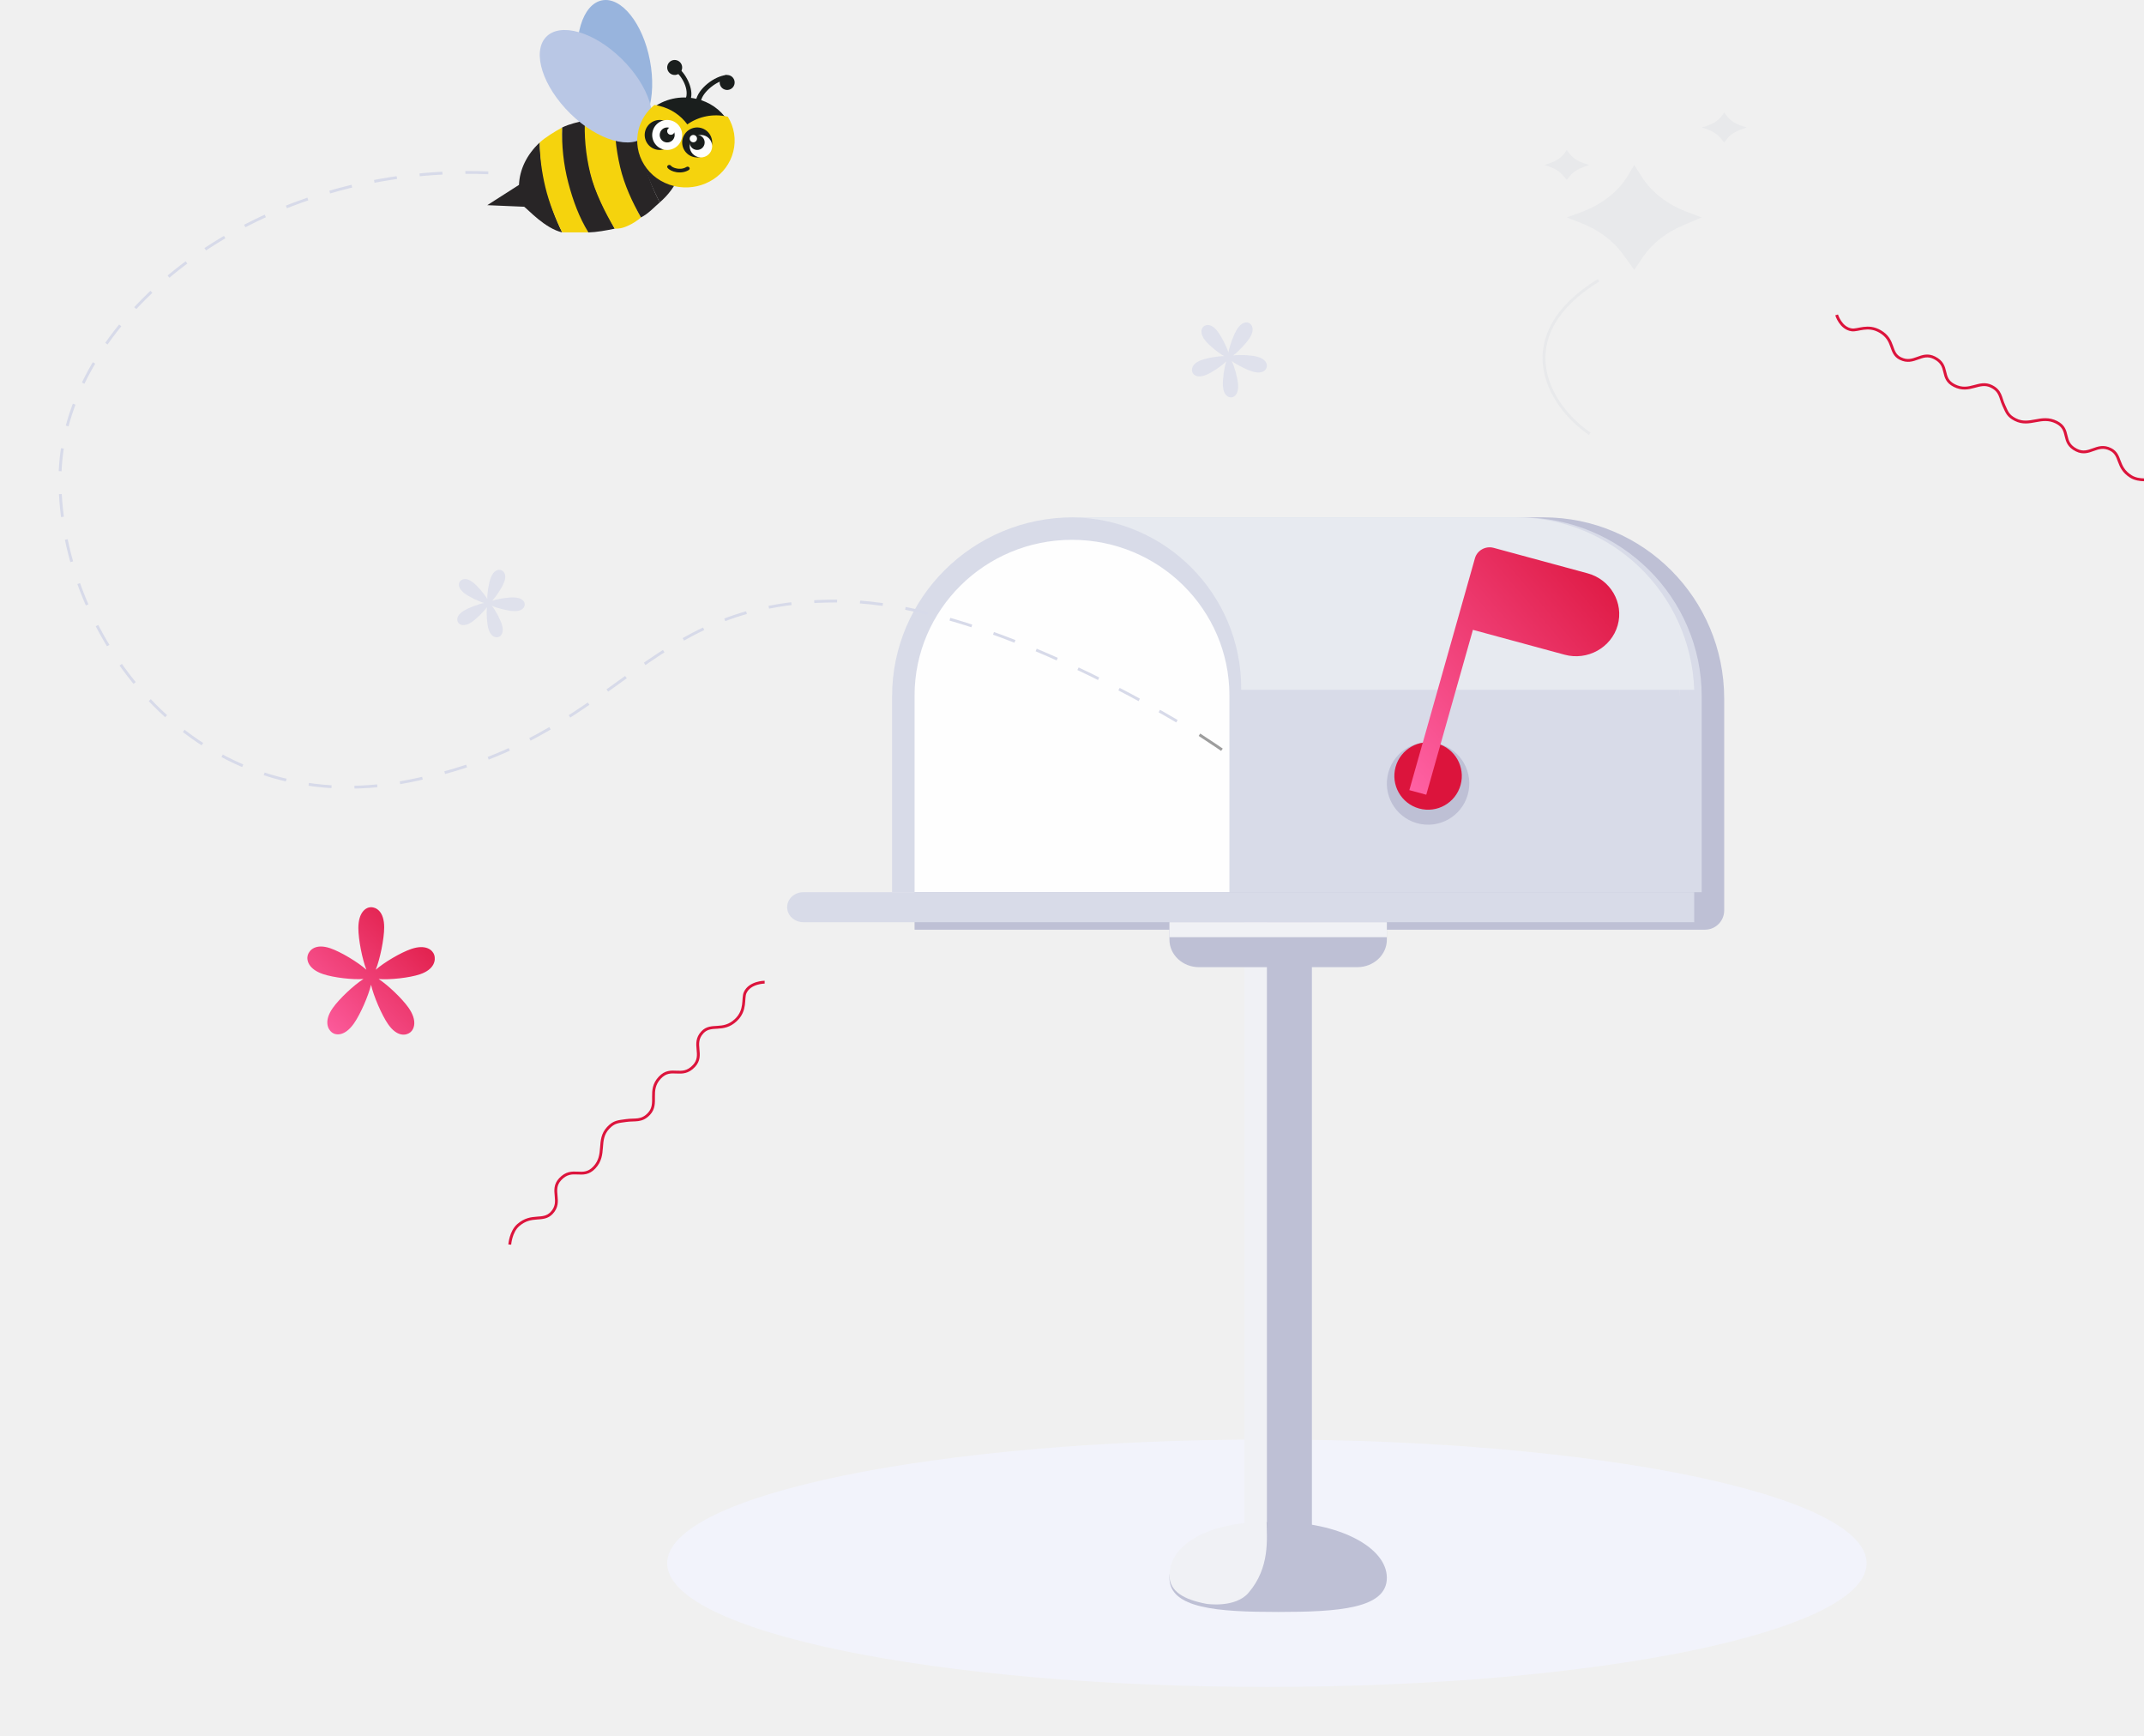
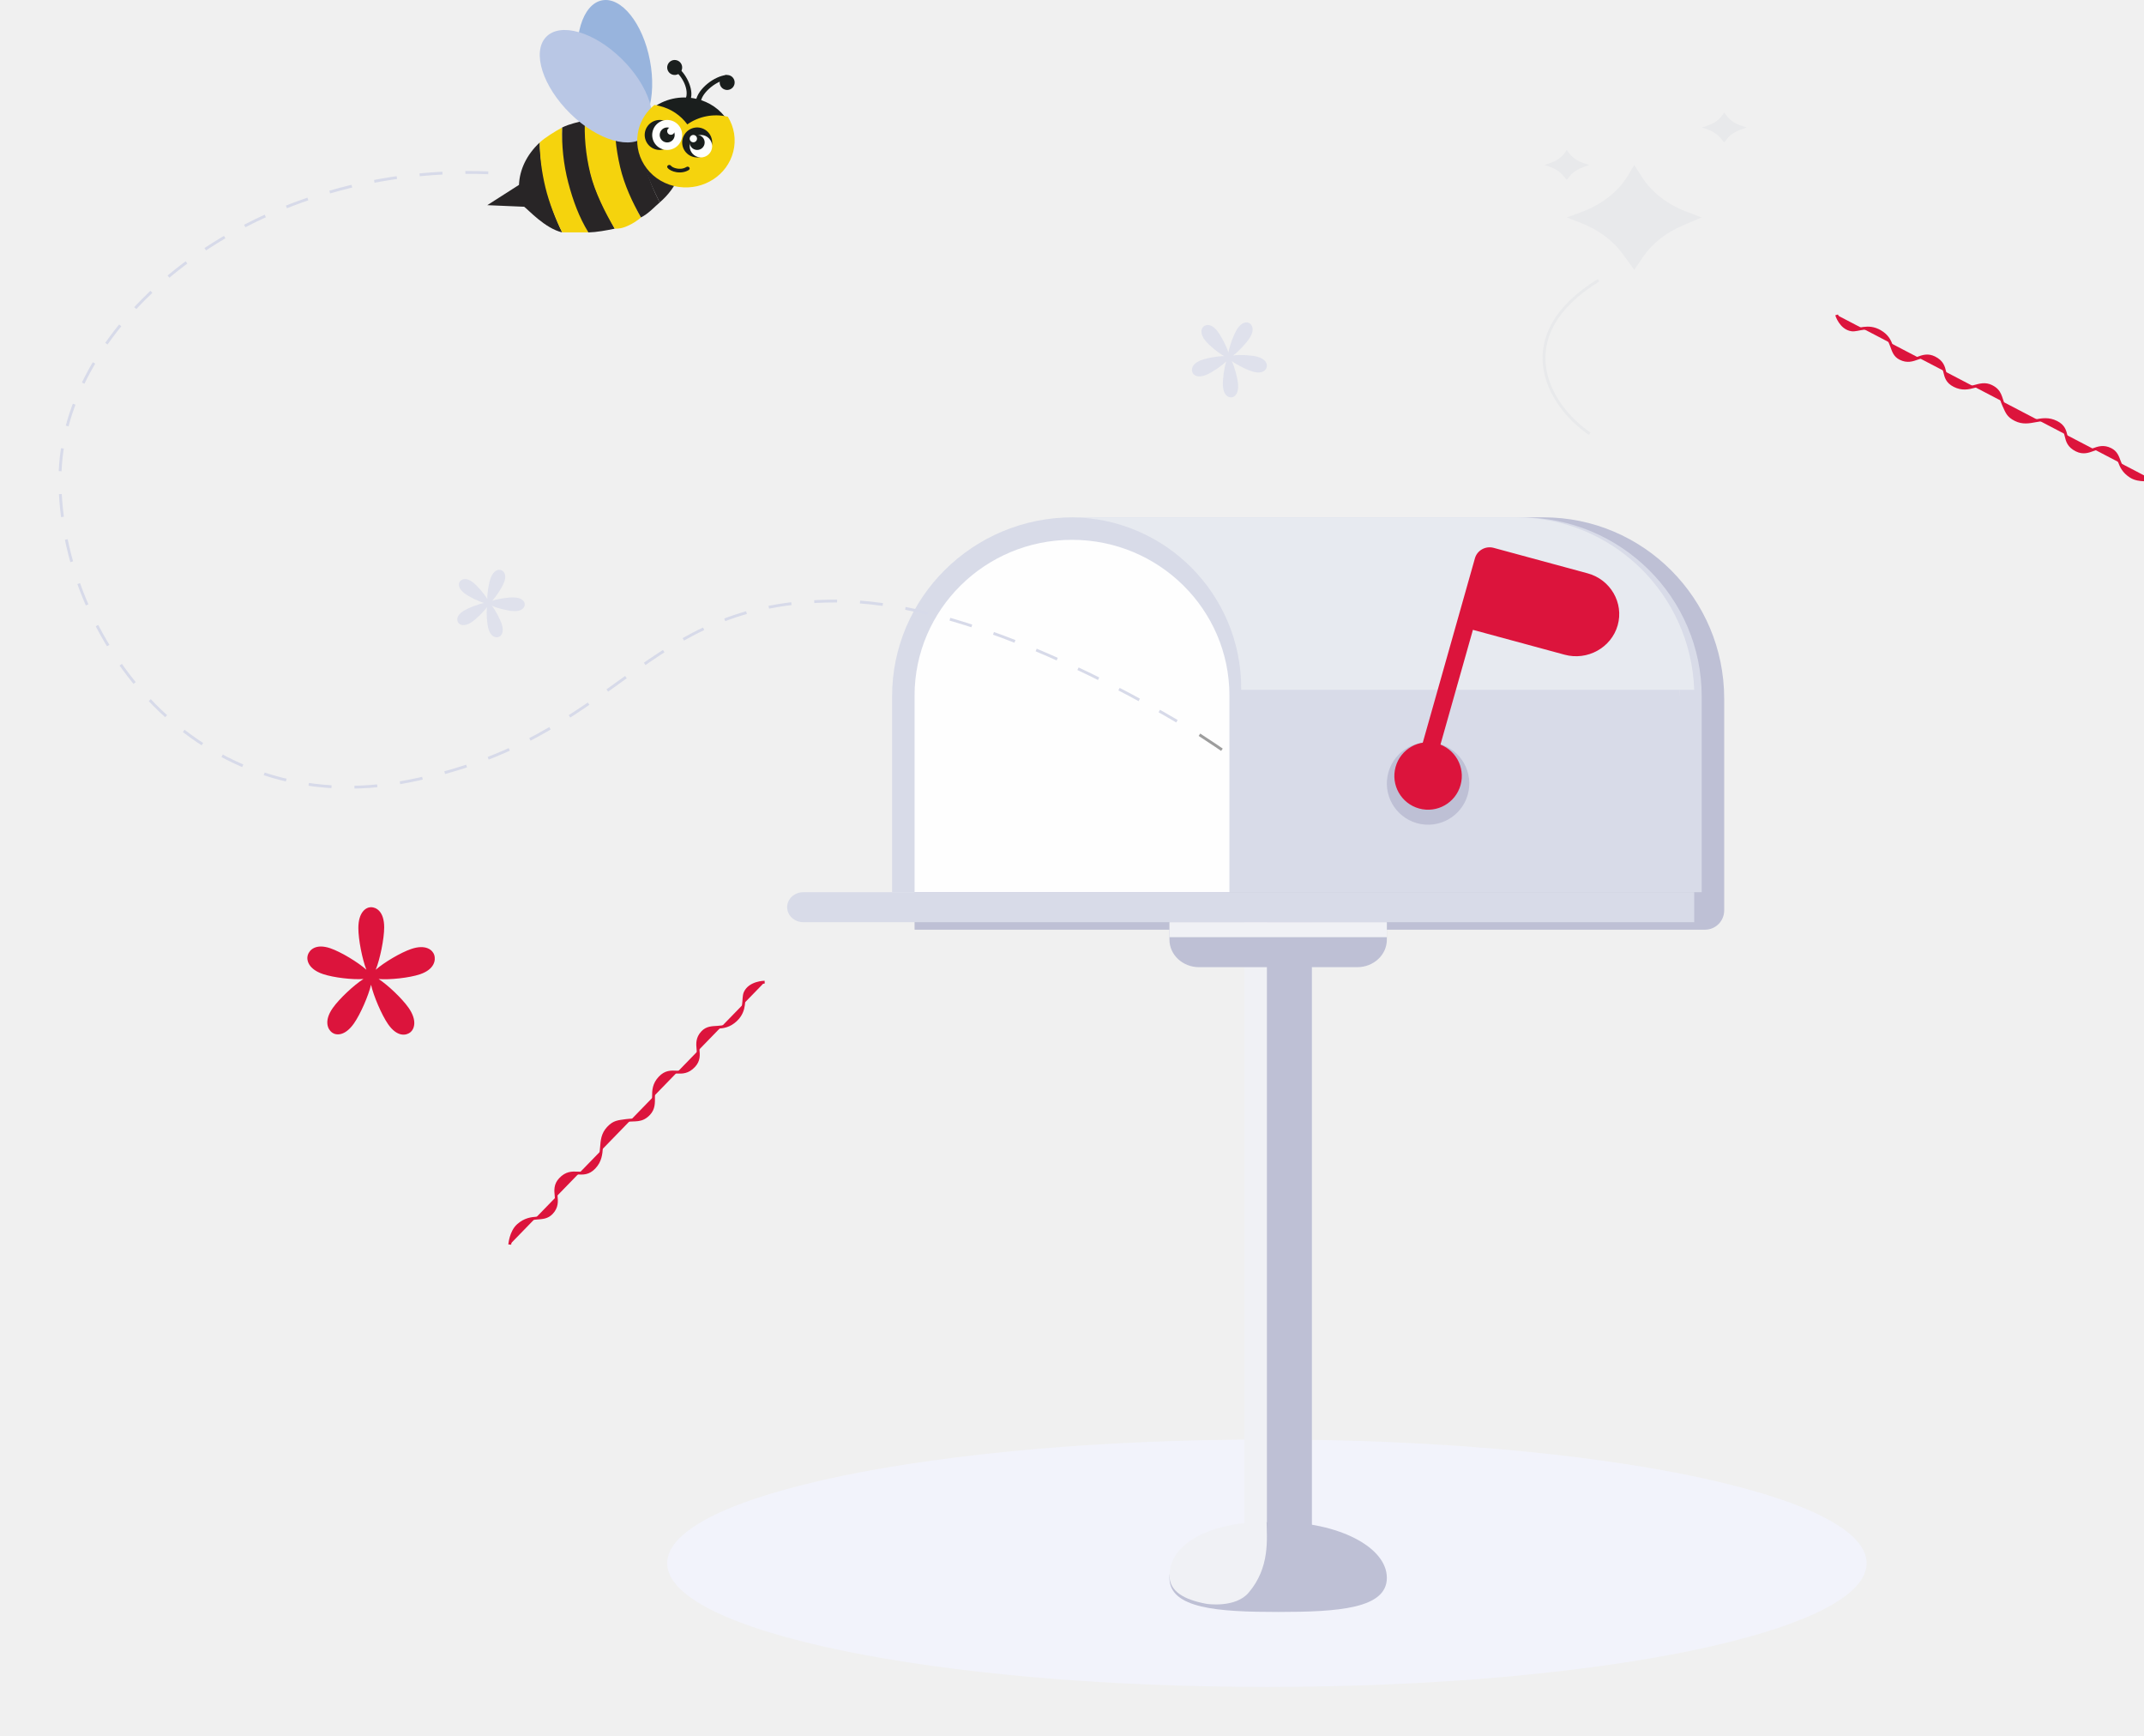
<svg xmlns="http://www.w3.org/2000/svg" width="756" height="612" viewBox="0 0 756 612" fill="none">
  <g id="No Message">
    <path id="Fill 1" fill-rule="evenodd" clip-rule="evenodd" d="M658.195 551.14C658.195 575.229 563.517 594.755 446.727 594.755C329.935 594.755 235.258 575.229 235.258 551.14C235.258 527.051 329.935 507.524 446.727 507.524C563.517 507.524 658.195 527.051 658.195 551.14Z" fill="#F2F3FB" />
    <path id="Fill 3" fill-rule="evenodd" clip-rule="evenodd" d="M601.203 327.776H322.49V246.333C322.49 211.019 351.021 182.392 386.219 182.392H544.24C579.439 182.392 607.972 211.019 607.972 246.333V320.987C607.972 324.736 604.942 327.776 601.203 327.776Z" fill="#BEC0D5" />
    <path id="Fill 5" fill-rule="evenodd" clip-rule="evenodd" d="M600.042 314.559H314.559V245.549C314.559 210.668 343.09 182.392 378.289 182.392H536.31C571.508 182.392 600.042 210.668 600.042 245.549V314.559Z" fill="#D8DBE8" />
    <path id="Fill 7" fill-rule="evenodd" clip-rule="evenodd" d="M378 190.322C347.344 190.322 322.49 214.904 322.49 245.23V314.559H433.511V245.23C433.511 214.904 408.659 190.322 378 190.322Z" fill="#FEFEFE" />
    <path id="Fill 9" fill-rule="evenodd" clip-rule="evenodd" d="M314.559 243.189V245.832C314.559 244.947 314.596 244.069 314.628 243.189H314.559Z" fill="#E7EAF0" />
    <path id="Fill 11" fill-rule="evenodd" clip-rule="evenodd" d="M592.183 243.189H592.112C592.144 244.069 592.183 244.947 592.183 245.832V243.189Z" fill="#E7EAF0" />
    <path id="Fill 13" fill-rule="evenodd" clip-rule="evenodd" d="M534.53 182.392H378.5C378.331 182.392 378.167 182.402 378 182.404C410.998 182.674 437.668 209.558 437.668 242.697V243.189H597.399C596.203 209.41 568.522 182.392 534.53 182.392Z" fill="#E7EAF0" />
    <path id="Fill 15" fill-rule="evenodd" clip-rule="evenodd" d="M597.399 325.133H283.291C280.119 325.133 277.553 322.766 277.553 319.845C277.553 316.925 280.119 314.559 283.291 314.559H597.399V325.133Z" fill="#D8DBE8" />
    <mask id="mask0_414_803" style="mask-type:luminance" maskUnits="userSpaceOnUse" x="0" y="0" width="756" height="611">
      <path id="Clip 18" fill-rule="evenodd" clip-rule="evenodd" d="M0 610.615H756V0H0V610.615Z" fill="white" />
    </mask>
    <g mask="url(#mask0_414_803)">
      <path id="Fill 17" fill-rule="evenodd" clip-rule="evenodd" d="M438.797 552.462H462.587V325.133H438.797V552.462Z" fill="#F0F1F5" />
      <path id="Fill 19" fill-rule="evenodd" clip-rule="evenodd" d="M446.728 552.462H462.588V325.133H446.728V552.462Z" fill="#BEC0D5" />
      <path id="Fill 20" fill-rule="evenodd" clip-rule="evenodd" d="M478.602 340.993H422.781C417.027 340.993 412.364 336.651 412.364 331.293V325.133H489.021V331.293C489.021 336.651 484.356 340.993 478.602 340.993Z" fill="#BEC0D5" />
      <path id="Fill 21" fill-rule="evenodd" clip-rule="evenodd" d="M412.364 330.42H489.021V325.133H412.364V330.42Z" fill="#F0F1F5" />
      <path id="Fill 22" fill-rule="evenodd" clip-rule="evenodd" d="M450.692 536.601C429.524 536.601 412.364 545.417 412.364 556.29C412.364 567.164 429.524 568.322 450.692 568.322C471.861 568.322 489.021 567.164 489.021 556.29C489.021 545.417 471.861 536.601 450.692 536.601Z" fill="#BEC0D5" />
      <path id="Fill 23" fill-rule="evenodd" clip-rule="evenodd" d="M440.21 561.601C447.937 552.668 446.676 542.296 446.616 536.601C425.306 536.601 412.364 544.986 412.364 555.418C412.364 561.071 417.438 563.987 425.48 565.471C425.48 565.471 435.517 567.028 440.21 561.601Z" fill="#F0F1F5" />
      <path id="Fill 24" fill-rule="evenodd" clip-rule="evenodd" d="M517.871 278.776C516.466 286.679 508.918 291.949 501.014 290.542C493.112 289.138 487.841 281.591 489.248 273.687C490.652 265.784 498.199 260.515 506.105 261.919C514.008 263.325 519.275 270.872 517.871 278.776Z" fill="#BEC0D5" />
      <path id="Fill 25" fill-rule="evenodd" clip-rule="evenodd" d="M515.02 276.762C513.268 283.092 506.714 286.8 500.386 285.049C494.056 283.295 490.345 276.743 492.099 270.413C493.851 264.084 500.405 260.373 506.735 262.127C513.063 263.881 516.774 270.432 515.02 276.762Z" fill="#DC143C" />
-       <path id="Fill 26" fill-rule="evenodd" clip-rule="evenodd" d="M559.822 202.141L526.682 193.155C523.842 192.383 520.872 194.03 520.084 196.812L515.534 212.894L513.399 220.444L496.951 278.577L502.92 280.196L519.366 222.061L551.704 230.829C559.764 233.016 568.182 228.348 570.415 220.459C572.648 212.568 567.88 204.325 559.822 202.141Z" fill="url(#paint0_linear_414_803)" />
+       <path id="Fill 26" fill-rule="evenodd" clip-rule="evenodd" d="M559.822 202.141L526.682 193.155C523.842 192.383 520.872 194.03 520.084 196.812L515.534 212.894L513.399 220.444L496.951 278.577L502.92 280.196L519.366 222.061L551.704 230.829C559.764 233.016 568.182 228.348 570.415 220.459C572.648 212.568 567.88 204.325 559.822 202.141Z" fill="#DC143C" />
      <path id="Stroke 27" d="M198.251 62.412C195.595 61.791 192.949 61.252 190.321 60.797" stroke="#9D9D9D" />
      <path id="Stroke 28" d="M172.172 60.923C87.331 57.779 21.144 114.126 21.146 169.02C21.146 224.255 68.913 290.388 144.211 275.395C219.508 260.403 225.336 211.906 294.806 211.906C337.355 211.906 389.928 239.511 415.007 254.279" stroke="#D7DAE9" stroke-dasharray="8.08 8.08" />
      <path id="Stroke 29" d="M422.937 259.049C428.004 262.327 430.867 264.336 430.867 264.336" stroke="#9D9D9D" />
-       <path id="Stroke 30" d="M758.643 168.981C758.643 168.981 754.272 169.828 751.354 167.979C746.208 164.715 748.125 160.403 744.213 158.443C739.352 156.004 736.83 161.024 732.171 158.687C726.696 155.941 730.305 151.466 725.138 148.874C719.728 146.161 715.754 150.51 710.654 147.951C707.998 146.618 707.657 145.318 706.526 142.852C705.304 140.194 705.541 137.882 702.204 136.22C697.813 134.034 694.551 138.667 689.142 135.954C683.974 133.361 687.582 128.886 682.107 126.14C677.448 123.803 674.927 128.824 670.065 126.386C666.154 124.424 668.21 119.906 662.924 116.849C658.606 114.353 655.148 116.623 652.918 116.295C649.015 115.722 647.622 111.021 647.622 111.021" stroke="#DC143C" />
-       <path id="Stroke 31" d="M179.748 438.797C179.748 438.797 180.058 434.266 182.756 431.927C187.518 427.804 191.448 430.911 194.532 427.629C198.366 423.549 193.866 419.645 197.539 415.735C201.854 411.142 205.496 415.957 209.57 411.618C213.835 407.082 210.423 401.942 214.446 397.663C216.538 395.435 217.973 395.47 220.824 395.058C223.898 394.615 226.22 395.507 228.841 392.704C232.284 389.013 228.387 384.492 232.65 379.954C236.727 375.617 240.368 380.432 244.683 375.839C248.356 371.928 243.858 368.025 247.69 363.945C250.773 360.663 254.88 363.964 259.465 359.645C263.211 356.117 261.804 352.074 262.745 349.977C264.394 346.308 269.622 346.28 269.622 346.28" stroke="#DC143C" />
+       <g id="Stroke 30">
+         <path fill-rule="evenodd" clip-rule="evenodd" d="M758.643 168.981C758.643 168.981 754.272 169.828 751.354 167.979C746.208 164.715 748.125 160.403 744.213 158.443C739.352 156.004 736.83 161.024 732.171 158.687C726.696 155.941 730.305 151.466 725.138 148.874C719.728 146.161 715.754 150.51 710.654 147.951C707.998 146.618 707.657 145.318 706.526 142.852C705.304 140.194 705.541 137.882 702.204 136.22C697.813 134.034 694.551 138.667 689.142 135.954C683.974 133.361 687.582 128.886 682.107 126.14C677.448 123.803 674.927 128.824 670.065 126.386C666.154 124.424 668.21 119.906 662.924 116.849C658.606 114.353 655.148 116.623 652.918 116.295C649.015 115.722 647.622 111.021 647.622 111.021" fill="#DC143C" />
+         <path d="M758.643 168.981C758.643 168.981 754.272 169.828 751.354 167.979C746.208 164.715 748.125 160.403 744.213 158.443C739.352 156.004 736.83 161.024 732.171 158.687C726.696 155.941 730.305 151.466 725.138 148.874C719.728 146.161 715.754 150.51 710.654 147.951C707.998 146.618 707.657 145.318 706.526 142.852C705.304 140.194 705.541 137.882 702.204 136.22C697.813 134.034 694.551 138.667 689.142 135.954C683.974 133.361 687.582 128.886 682.107 126.14C677.448 123.803 674.927 128.824 670.065 126.386C666.154 124.424 668.21 119.906 662.924 116.849C658.606 114.353 655.148 116.623 652.918 116.295C649.015 115.722 647.622 111.021 647.622 111.021" stroke="#DC143C" />
+       </g>
+       <g id="Stroke 31">
+         <path fill-rule="evenodd" clip-rule="evenodd" d="M179.748 438.797C179.748 438.797 180.058 434.266 182.756 431.927C187.518 427.804 191.448 430.911 194.532 427.629C198.366 423.549 193.866 419.645 197.539 415.735C201.854 411.142 205.496 415.957 209.57 411.618C213.835 407.082 210.423 401.942 214.446 397.663C216.538 395.435 217.973 395.47 220.824 395.058C223.898 394.615 226.22 395.507 228.841 392.704C232.284 389.013 228.387 384.492 232.65 379.954C236.727 375.617 240.368 380.432 244.683 375.839C248.356 371.928 243.858 368.025 247.69 363.945C250.773 360.663 254.88 363.964 259.465 359.645C263.211 356.117 261.804 352.074 262.745 349.977C264.394 346.308 269.622 346.28 269.622 346.28" fill="#DC143C" />
+         <path d="M179.748 438.797C179.748 438.797 180.058 434.266 182.756 431.927C187.518 427.804 191.448 430.911 194.532 427.629C198.366 423.549 193.866 419.645 197.539 415.735C201.854 411.142 205.496 415.957 209.57 411.618C213.835 407.082 210.423 401.942 214.446 397.663C216.538 395.435 217.973 395.47 220.824 395.058C223.898 394.615 226.22 395.507 228.841 392.704C232.284 389.013 228.387 384.492 232.65 379.954C236.727 375.617 240.368 380.432 244.683 375.839C248.356 371.928 243.858 368.025 247.69 363.945C250.773 360.663 254.88 363.964 259.465 359.645C263.211 356.117 261.804 352.074 262.745 349.977C264.394 346.308 269.622 346.28 269.622 346.28" stroke="#DC143C" />
+       </g>
      <path id="Fill 32" fill-rule="evenodd" clip-rule="evenodd" d="M198.252 81.944C192.205 80.537 186.357 74.014 184.837 72.893L171.819 72.337L183.003 65.183C183.203 59.941 185.616 54.617 190.322 50.224C190.359 55.563 191.473 61.054 192.769 66.568C194.065 72.082 195.93 77.236 198.252 81.944Z" fill="#282526" />
      <path id="Fill 34" fill-rule="evenodd" clip-rule="evenodd" d="M186.549 71.371L186.05 71.341C185.645 70.499 185.315 69.618 185.035 68.727C185.405 69.644 185.928 70.529 186.549 71.371Z" fill="#282526" />
      <path id="Fill 35" fill-rule="evenodd" clip-rule="evenodd" d="M207.503 81.936C204.86 81.944 200.895 81.944 198.251 81.936C195.918 77.302 193.597 71.419 192.297 65.99C190.998 60.559 190.356 55.481 190.321 50.224C192.327 48.385 195.624 46.386 198.251 44.937C198.012 51.165 199.341 58.28 200.895 64.762C202.447 71.244 204.493 76.588 207.503 81.936Z" fill="#F5D30D" />
      <path id="Fill 36" fill-rule="evenodd" clip-rule="evenodd" d="M216.756 80.622C213.715 81.26 210.35 81.873 207.478 81.944C204.232 76.672 202.047 70.769 200.374 64.38C198.698 57.991 197.995 51.076 198.253 44.937C200.811 43.666 203.657 43.141 206.643 42.294C206.226 48.779 206.864 55.555 208.643 62.338C210.421 69.121 214.113 75.336 216.756 80.622Z" fill="#282526" />
      <path id="Fill 37" fill-rule="evenodd" clip-rule="evenodd" d="M226.006 76.657C226.006 76.657 224.685 77.979 222.041 79.301C219.398 80.622 218.076 80.622 216.755 80.622C213.495 75.207 209.753 67.737 208.127 61.065C206.497 54.393 205.913 47.727 206.293 41.347C206.739 41.206 207.19 41.086 207.66 40.962C210.419 40.231 215.442 39.785 218.076 39.65C217.678 46.259 217.841 51.768 219.398 58.154C220.955 64.542 222.952 71.406 226.006 76.657Z" fill="#F5D30D" />
      <path id="Fill 38" fill-rule="evenodd" clip-rule="evenodd" d="M232.616 71.371C230.56 73.145 228.659 75.335 226.008 76.657C223.015 71.331 220.188 65.364 218.661 58.885C217.132 52.407 216.55 45.956 216.819 39.732C219.734 39.529 222.534 39.709 225.125 40.211C225.121 45.565 225.744 51.057 227.047 56.584C228.35 62.109 230.238 66.668 232.616 71.371Z" fill="#282526" />
      <path id="Fill 39" fill-rule="evenodd" clip-rule="evenodd" d="M232.615 71.371C230.257 66.67 227.886 61.53 226.593 56.011C225.3 50.489 224.681 45.001 224.685 39.65C232.598 41.142 238.63 45.684 240.17 52.26C241.709 58.836 238.909 65.956 232.615 71.371Z" fill="#282526" />
      <path id="Fill 40" fill-rule="evenodd" clip-rule="evenodd" d="M221.247 47.453C214.384 48.803 206.809 39.304 204.329 26.236C201.848 13.166 205.401 1.478 212.263 0.128C219.126 -1.224 226.7 8.277 229.182 21.345C231.662 34.412 228.11 46.102 221.247 47.453Z" fill="#98B4DD" />
      <path id="Fill 41" fill-rule="evenodd" clip-rule="evenodd" d="M227.788 47.706C222.798 53.042 210.854 49.619 201.111 40.061C191.368 30.502 187.515 18.428 192.504 13.09C197.496 7.756 209.439 11.177 219.183 20.736C228.926 30.294 232.778 42.37 227.788 47.706Z" fill="#B9C7E5" />
      <path id="Fill 42" fill-rule="evenodd" clip-rule="evenodd" d="M241.834 44.937C239.473 41.837 235.957 39.484 231.688 38.519C231.109 38.386 230.546 38.28 229.972 38.212C234.128 34.971 239.826 33.55 245.491 34.832C250.25 35.911 254.062 38.688 256.405 42.288C251.129 41.094 245.853 42.211 241.834 44.937Z" fill="#1A1E1D" />
      <path id="Fill 43" fill-rule="evenodd" clip-rule="evenodd" d="M258.55 53.505C256.429 61.824 248.108 67.1 239.449 65.919C238.886 65.851 238.334 65.743 237.765 65.609L237.724 65.599C228.541 63.416 222.928 54.498 225.183 45.655C226.08 42.142 228.082 39.188 230.732 37.007C231.294 37.076 231.846 37.184 232.414 37.317C236.598 38.302 240.044 40.697 242.36 43.853C246.298 41.075 251.469 39.938 256.6 41.146L256.641 41.156C258.849 44.736 259.669 49.124 258.55 53.505Z" fill="#F5D30D" />
      <path id="Fill 44" fill-rule="evenodd" clip-rule="evenodd" d="M245.408 35.426C246.107 31.325 251.886 26.771 256.26 26.434L256.403 28.074C252.769 28.355 247.695 32.485 247.151 35.685L245.408 35.426Z" fill="#1A1E1D" />
      <path id="Fill 45" fill-rule="evenodd" clip-rule="evenodd" d="M258.92 29.889C258.47 31.277 256.982 32.041 255.593 31.591C254.205 31.144 253.441 29.653 253.891 28.265C254.339 26.876 255.829 26.113 257.218 26.563C258.606 27.01 259.37 28.501 258.92 29.889Z" fill="#1A1E1D" />
      <path id="Fill 46" fill-rule="evenodd" clip-rule="evenodd" d="M243.189 35.685C245.102 32.395 242.175 26.153 238.997 23.79L237.902 24.899C240.547 26.863 243.189 31.72 241.689 35.027L243.189 35.685Z" fill="#1A1E1D" />
      <path id="Fill 47" fill-rule="evenodd" clip-rule="evenodd" d="M235.387 22.978C234.938 24.366 235.701 25.857 237.087 26.305C238.478 26.754 239.968 25.991 240.416 24.602C240.866 23.214 240.102 21.723 238.714 21.276C237.325 20.826 235.835 21.59 235.387 22.978Z" fill="#1A1E1D" />
      <path id="Fill 48" fill-rule="evenodd" clip-rule="evenodd" d="M237.75 48.838C237.056 51.673 234.193 53.408 231.358 52.714C228.523 52.019 226.788 49.159 227.482 46.323C228.179 43.488 231.039 41.753 233.874 42.446C236.708 43.142 238.444 46.004 237.75 48.838Z" fill="#1A1E1D" />
      <path id="Fill 49" fill-rule="evenodd" clip-rule="evenodd" d="M240.392 48.839C239.698 51.673 236.837 53.408 234.001 52.714C231.165 52.021 229.429 49.16 230.125 46.324C230.819 43.488 233.68 41.753 236.516 42.446C239.352 43.142 241.088 46.003 240.392 48.839Z" fill="#FEFEFE" />
      <path id="Fill 50" fill-rule="evenodd" clip-rule="evenodd" d="M232.693 46.951C232.344 48.369 233.211 49.801 234.632 50.147C236.048 50.495 237.477 49.626 237.825 48.21C238.174 46.792 237.307 45.36 235.889 45.014C234.47 44.666 233.041 45.533 232.693 46.951Z" fill="#1A1E1D" />
      <path id="Fill 51" fill-rule="evenodd" clip-rule="evenodd" d="M235.295 45.923C235.126 46.616 235.552 47.316 236.244 47.486C236.937 47.657 237.637 47.232 237.807 46.536C237.978 45.844 237.553 45.146 236.86 44.974C236.165 44.805 235.465 45.228 235.295 45.923Z" fill="#FEFEFE" />
      <path id="Fill 52" fill-rule="evenodd" clip-rule="evenodd" d="M240.698 48.966C240.004 51.801 241.738 54.663 244.575 55.357C247.408 56.053 250.27 54.317 250.965 51.482C251.659 48.645 249.926 45.786 247.089 45.09C244.256 44.396 241.392 46.132 240.698 48.966Z" fill="#1A1E1D" />
      <path id="Fill 53" fill-rule="evenodd" clip-rule="evenodd" d="M243.304 50.602C242.782 52.729 244.085 54.874 246.212 55.396C248.337 55.916 250.482 54.615 251.004 52.488C251.526 50.361 250.223 48.216 248.098 47.696C245.971 47.174 243.826 48.475 243.304 50.602Z" fill="#FEFEFE" />
      <path id="Fill 54" fill-rule="evenodd" clip-rule="evenodd" d="M248.4 50.853C248.051 52.271 246.622 53.139 245.202 52.79C243.786 52.444 242.919 51.013 243.265 49.594C243.613 48.176 245.045 47.309 246.46 47.657C247.878 48.003 248.745 49.435 248.4 50.853Z" fill="#1A1E1D" />
      <path id="Fill 55" fill-rule="evenodd" clip-rule="evenodd" d="M245.738 49.181C245.569 49.873 244.869 50.299 244.173 50.13C243.481 49.958 243.055 49.26 243.227 48.565C243.396 47.872 244.097 47.447 244.789 47.618C245.482 47.788 245.907 48.488 245.738 49.181Z" fill="#FEFEFE" />
      <path id="Fill 56" fill-rule="evenodd" clip-rule="evenodd" d="M238.706 60.73C238.624 60.72 238.544 60.706 238.463 60.694C237.091 60.462 235.91 59.87 235.376 59.153C235.157 58.854 235.253 58.455 235.588 58.259C235.925 58.065 236.379 58.147 236.601 58.446C236.855 58.787 237.628 59.239 238.737 59.427C239.455 59.556 240.821 59.636 242.037 58.88C242.366 58.675 242.82 58.744 243.054 59.036C243.288 59.327 243.208 59.729 242.877 59.936C241.711 60.658 240.236 60.938 238.706 60.73Z" fill="#1A1E1D" />
-       <path id="Fill 57" fill-rule="evenodd" clip-rule="evenodd" d="M153.135 336.721C152.583 334.961 150.187 332.821 145.016 334.572C141.313 335.824 135.368 339.354 132.488 341.901C133.983 338.201 135.468 331.023 135.468 326.943C135.468 321.288 132.607 319.846 130.83 319.846C129.058 319.846 126.361 321.563 126.361 327.218C126.361 331.279 127.751 338.258 129.186 341.896C126.27 339.273 120.175 335.582 116.448 334.32C111.277 332.574 109.082 334.961 108.53 336.721C107.984 338.476 108.717 341.678 113.883 343.424C117.587 344.681 124.389 345.464 128.161 345.16C124.862 347.243 119.61 352.139 117.305 355.436C114.116 360.014 115.614 362.931 117.049 364.018C118.489 365.104 121.637 365.37 124.83 360.792C127.117 357.509 129.937 351.014 130.83 347.186C131.709 351.095 134.557 357.812 136.857 361.114C140.051 365.688 143.176 365.104 144.616 364.018C146.051 362.931 147.262 359.895 144.073 355.317C141.782 352.039 136.716 347.238 133.5 345.17C137.34 345.511 144.356 344.762 148.082 343.505C153.248 341.759 153.681 338.476 153.135 336.721Z" fill="url(#paint1_linear_414_803)" />
+       <path id="Fill 57" fill-rule="evenodd" clip-rule="evenodd" d="M153.135 336.721C152.583 334.961 150.187 332.821 145.016 334.572C141.313 335.824 135.368 339.354 132.488 341.901C133.983 338.201 135.468 331.023 135.468 326.943C135.468 321.288 132.607 319.846 130.83 319.846C129.058 319.846 126.361 321.563 126.361 327.218C126.361 331.279 127.751 338.258 129.186 341.896C126.27 339.273 120.175 335.582 116.448 334.32C111.277 332.574 109.082 334.961 108.53 336.721C107.984 338.476 108.717 341.678 113.883 343.424C117.587 344.681 124.389 345.464 128.161 345.16C124.862 347.243 119.61 352.139 117.305 355.436C114.116 360.014 115.614 362.931 117.049 364.018C118.489 365.104 121.637 365.37 124.83 360.792C127.117 357.509 129.937 351.014 130.83 347.186C131.709 351.095 134.557 357.812 136.857 361.114C140.051 365.688 143.176 365.104 144.616 364.018C146.051 362.931 147.262 359.895 144.073 355.317C141.782 352.039 136.716 347.238 133.5 345.17C137.34 345.511 144.356 344.762 148.082 343.505C153.248 341.759 153.681 338.476 153.135 336.721Z" fill="#DC143C" />
      <path id="Fill 58" fill-rule="evenodd" clip-rule="evenodd" d="M185.033 213.152C185.074 212.215 184.237 210.75 181.271 210.634C179.147 210.55 175.463 211.142 173.524 211.827C174.964 210.337 177.031 207.186 177.769 205.24C178.8 202.542 177.596 201.324 176.688 201C175.781 200.672 174.09 200.996 173.058 203.695C172.32 205.633 171.759 209.22 171.833 211.218C170.819 209.429 168.368 206.55 166.694 205.26C164.363 203.475 162.8 204.211 162.202 204.952C161.599 205.689 161.397 207.35 163.724 209.136C165.39 210.414 168.731 212.039 170.711 212.588C168.645 212.976 165.064 214.345 163.291 215.495C160.82 217.092 161.059 218.762 161.595 219.543C162.132 220.328 163.699 221.032 166.166 219.435C167.931 218.289 170.559 215.707 171.714 214.045C171.45 216.071 171.689 219.803 172.262 221.801C173.067 224.572 174.774 224.868 175.707 224.612C176.639 224.36 177.814 223.134 177.014 220.36C176.437 218.374 174.717 215.154 173.446 213.577C175.352 214.442 179.081 215.379 181.213 215.463C184.179 215.579 184.996 214.089 185.033 213.152Z" fill="#DFE1EC" />
      <path id="Fill 59" fill-rule="evenodd" clip-rule="evenodd" d="M440.586 113.967C439.699 113.4 437.837 113.381 436.143 116.162C434.924 118.155 433.524 122.033 433.152 124.282C432.482 122.058 430.54 118.294 429.058 116.483C427 113.969 425.185 114.442 424.382 115.131C423.582 115.817 422.989 117.626 425.045 120.14C426.522 121.939 429.687 124.502 431.661 125.558C429.39 125.528 425.294 126.254 423.154 127.14C420.186 128.367 420.062 130.284 420.453 131.277C420.847 132.268 422.34 133.407 425.31 132.177C427.437 131.296 430.796 129.002 432.386 127.409C431.654 129.611 431.064 133.826 431.224 136.183C431.448 139.455 433.188 140.168 434.231 140.093C435.274 140.018 436.792 138.912 436.568 135.642C436.408 133.294 435.315 129.316 434.327 127.273C436.147 128.667 439.875 130.544 442.116 131.115C445.221 131.91 446.419 130.434 446.673 129.396C446.925 128.356 446.367 126.535 443.261 125.741C441.034 125.174 437.005 125.008 434.8 125.338C436.657 123.998 439.552 120.946 440.776 118.94C442.47 116.159 441.473 114.533 440.586 113.967Z" fill="#DFE1EC" />
      <path id="Fill 94" fill-rule="evenodd" clip-rule="evenodd" d="M594.867 74.707C587.988 72.113 582.411 67.815 579.015 62.489L576.252 58.154L574.065 61.831C570.655 67.562 564.755 72.176 557.401 74.855L552.461 76.658L557.56 78.651C563.691 81.047 568.763 84.812 572.129 89.464L576.252 95.161L579.419 90.502C582.573 85.863 587.409 82.045 593.326 79.521L600.042 76.658L594.867 74.707Z" fill="#E8E9EB" />
      <path id="Fill 95" fill-rule="evenodd" clip-rule="evenodd" d="M614.177 44.38C611.884 43.639 610.025 42.41 608.894 40.888L607.973 39.65L607.244 40.701C606.108 42.338 604.141 43.656 601.69 44.422L600.042 44.938L601.742 45.506C603.786 46.192 605.477 47.267 606.598 48.596L607.973 50.224L609.028 48.894C610.079 47.568 611.692 46.476 613.664 45.756L615.903 44.938L614.177 44.38Z" fill="#E8E9EB" />
      <path id="Fill 96" fill-rule="evenodd" clip-rule="evenodd" d="M558.665 57.597C556.373 56.856 554.513 55.628 553.382 54.106L552.461 52.867L551.732 53.917C550.596 55.555 548.629 56.873 546.178 57.639L544.531 58.154L546.232 58.724C548.274 59.408 549.966 60.484 551.087 61.813L552.461 63.441L553.516 62.11C554.569 60.784 556.18 59.693 558.152 58.973L560.391 58.154L558.665 57.597Z" fill="#E8E9EB" />
      <path id="Stroke 97" d="M563.664 98.816C532.236 118.189 545.357 142.588 560.572 152.927" stroke="#E8E9EB" />
    </g>
  </g>
-   <defs>
-     <linearGradient id="paint0_linear_414_803" x1="533.958" y1="149.35" x2="447.892" y2="222.376" gradientUnits="userSpaceOnUse">
-       <stop stop-color="#DC143C" />
-       <stop offset="1" stop-color="#FF62A5" />
-     </linearGradient>
-     <linearGradient id="paint1_linear_414_803" x1="130.846" y1="297.378" x2="85.909" y2="342.315" gradientUnits="userSpaceOnUse">
-       <stop stop-color="#DC143C" />
-       <stop offset="1" stop-color="#FF62A5" />
-     </linearGradient>
-   </defs>
</svg>
